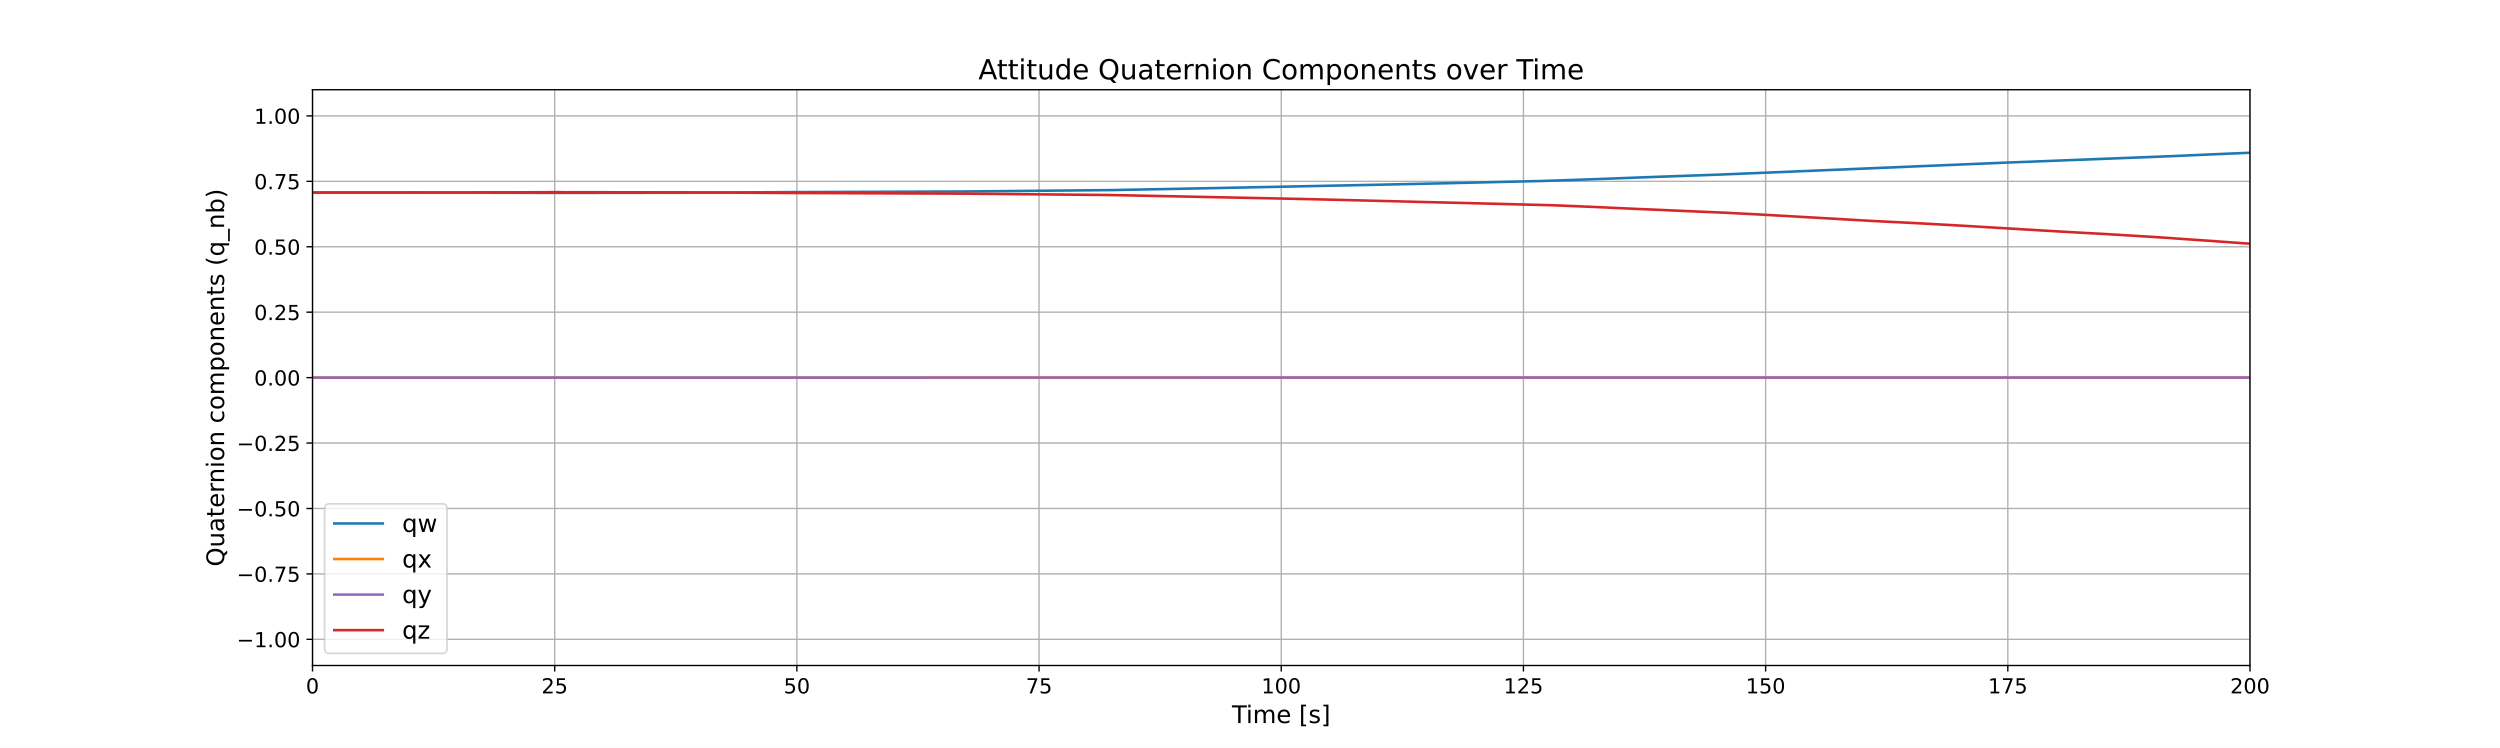
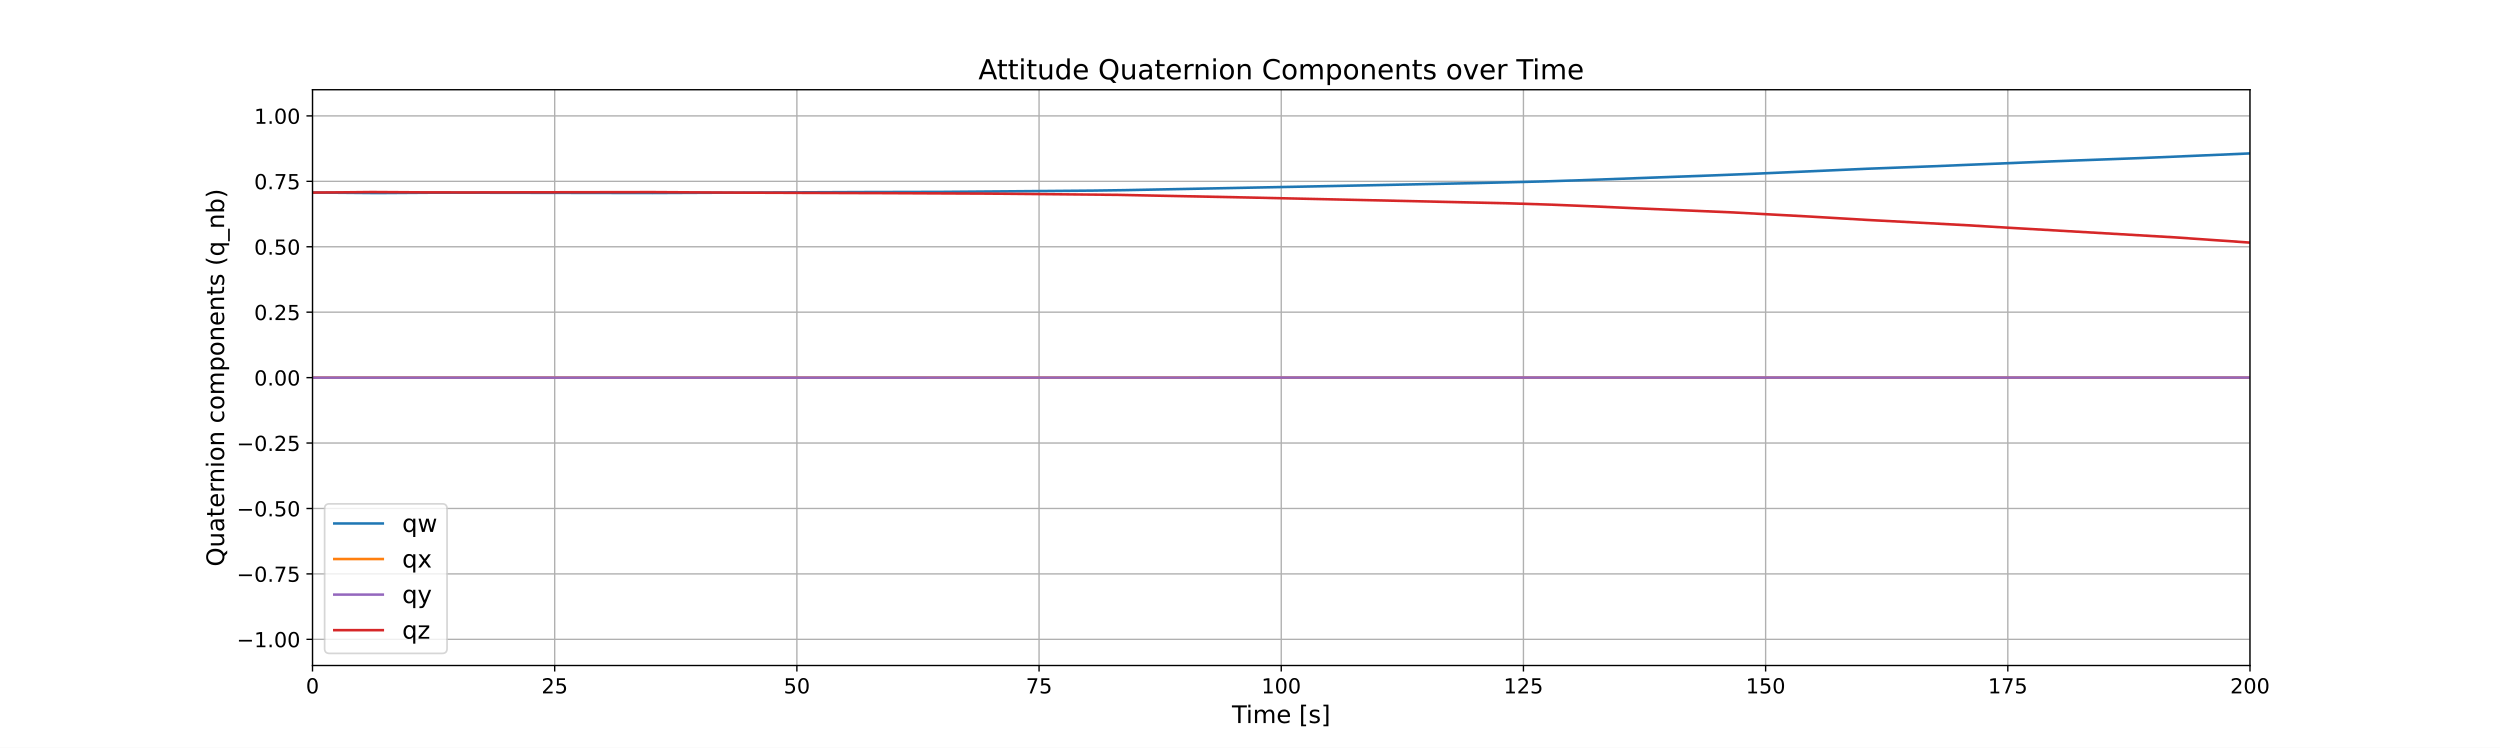
<svg xmlns="http://www.w3.org/2000/svg" xmlns:xlink="http://www.w3.org/1999/xlink" width="1444.32pt" height="432pt" viewBox="0 0 1444.32 432" version="1.1">
  <defs>
    <style type="text/css">*{stroke-linejoin: round; stroke-linecap: butt}</style>
  </defs>
  <g id="figure_1">
    <g id="patch_1">
      <path d="M 0 432  L 1444.32 432  L 1444.32 0  L 0 0  z " style="fill: #ffffff" />
    </g>
    <g id="axes_1">
      <g id="patch_2">
        <path d="M 180.54 384.48  L 1299.888 384.48  L 1299.888 51.84  L 180.54 51.84  z " style="fill: #ffffff" />
      </g>
      <g id="matplotlib.axis_1">
        <g id="xtick_1">
          <g id="line2d_1">
-             <path d="M 180.54 384.48  L 180.54 51.84  " clip-path="url(#p8d2bcff429)" style="fill: none; stroke: #b0b0b0; stroke-width: 0.8; stroke-linecap: square" />
+             <path d="M 180.54 384.48  L 180.54 51.84  " clip-path="url(#pfda2617de2)" style="fill: none; stroke: #b0b0b0; stroke-width: 0.8; stroke-linecap: square" />
          </g>
          <g id="line2d_2">
            <defs>
-               <path id="m8b7d35796a" d="M 0 0  L 0 3.5  " style="stroke: #000000; stroke-width: 0.8" />
-             </defs>
-             <g>
-               <use xlink:href="#m8b7d35796a" x="180.54" y="384.48" style="stroke: #000000; stroke-width: 0.8" />
+               <path id="m5ec6e0a4da" d="M 0 0  L 0 3.5  " style="stroke: #000000; stroke-width: 0.8" />
+             </defs>
+             <g>
+               <use xlink:href="#m5ec6e0a4da" x="180.54" y="384.48" style="stroke: #000000; stroke-width: 0.8" />
            </g>
          </g>
          <g id="text_1">
            <g transform="translate(176.7225 400.5981) scale(0.12 -0.12)">
              <defs>
                <path id="DejaVuSans-30" d="M 2034 4250  Q 1547 4250 1301 3770  Q 1056 3291 1056 2328  Q 1056 1369 1301 889  Q 1547 409 2034 409  Q 2525 409 2770 889  Q 3016 1369 3016 2328  Q 3016 3291 2770 3770  Q 2525 4250 2034 4250  z M 2034 4750  Q 2819 4750 3233 4129  Q 3647 3509 3647 2328  Q 3647 1150 3233 529  Q 2819 -91 2034 -91  Q 1250 -91 836 529  Q 422 1150 422 2328  Q 422 3509 836 4129  Q 1250 4750 2034 4750  z " transform="scale(0.015625)" />
              </defs>
              <use xlink:href="#DejaVuSans-30" />
            </g>
          </g>
        </g>
        <g id="xtick_2">
          <g id="line2d_3">
-             <path d="M 320.459 384.48  L 320.459 51.84  " clip-path="url(#p8d2bcff429)" style="fill: none; stroke: #b0b0b0; stroke-width: 0.8; stroke-linecap: square" />
+             <path d="M 320.459 384.48  L 320.459 51.84  " clip-path="url(#pfda2617de2)" style="fill: none; stroke: #b0b0b0; stroke-width: 0.8; stroke-linecap: square" />
          </g>
          <g id="line2d_4">
            <g>
-               <use xlink:href="#m8b7d35796a" x="320.459" y="384.48" style="stroke: #000000; stroke-width: 0.8" />
+               <use xlink:href="#m5ec6e0a4da" x="320.459" y="384.48" style="stroke: #000000; stroke-width: 0.8" />
            </g>
          </g>
          <g id="text_2">
            <g transform="translate(312.8235 400.5981) scale(0.12 -0.12)">
              <defs>
                <path id="DejaVuSans-32" d="M 1228 531  L 3431 531  L 3431 0  L 469 0  L 469 531  Q 828 903 1448 1529  Q 2069 2156 2228 2338  Q 2531 2678 2651 2914  Q 2772 3150 2772 3378  Q 2772 3750 2511 3984  Q 2250 4219 1831 4219  Q 1534 4219 1204 4116  Q 875 4013 500 3803  L 500 4441  Q 881 4594 1212 4672  Q 1544 4750 1819 4750  Q 2544 4750 2975 4387  Q 3406 4025 3406 3419  Q 3406 3131 3298 2873  Q 3191 2616 2906 2266  Q 2828 2175 2409 1742  Q 1991 1309 1228 531  z " transform="scale(0.015625)" />
                <path id="DejaVuSans-35" d="M 691 4666  L 3169 4666  L 3169 4134  L 1269 4134  L 1269 2991  Q 1406 3038 1543 3061  Q 1681 3084 1819 3084  Q 2600 3084 3056 2656  Q 3513 2228 3513 1497  Q 3513 744 3044 326  Q 2575 -91 1722 -91  Q 1428 -91 1123 -41  Q 819 9 494 109  L 494 744  Q 775 591 1075 516  Q 1375 441 1709 441  Q 2250 441 2565 725  Q 2881 1009 2881 1497  Q 2881 1984 2565 2268  Q 2250 2553 1709 2553  Q 1456 2553 1204 2497  Q 953 2441 691 2322  L 691 4666  z " transform="scale(0.015625)" />
              </defs>
              <use xlink:href="#DejaVuSans-32" />
              <use xlink:href="#DejaVuSans-35" transform="translate(63.62305 0)" />
            </g>
          </g>
        </g>
        <g id="xtick_3">
          <g id="line2d_5">
-             <path d="M 460.377 384.48  L 460.377 51.84  " clip-path="url(#p8d2bcff429)" style="fill: none; stroke: #b0b0b0; stroke-width: 0.8; stroke-linecap: square" />
+             <path d="M 460.377 384.48  L 460.377 51.84  " clip-path="url(#pfda2617de2)" style="fill: none; stroke: #b0b0b0; stroke-width: 0.8; stroke-linecap: square" />
          </g>
          <g id="line2d_6">
            <g>
-               <use xlink:href="#m8b7d35796a" x="460.377" y="384.48" style="stroke: #000000; stroke-width: 0.8" />
+               <use xlink:href="#m5ec6e0a4da" x="460.377" y="384.48" style="stroke: #000000; stroke-width: 0.8" />
            </g>
          </g>
          <g id="text_3">
            <g transform="translate(452.742 400.5981) scale(0.12 -0.12)">
              <use xlink:href="#DejaVuSans-35" />
              <use xlink:href="#DejaVuSans-30" transform="translate(63.62305 0)" />
            </g>
          </g>
        </g>
        <g id="xtick_4">
          <g id="line2d_7">
-             <path d="M 600.295 384.48  L 600.295 51.84  " clip-path="url(#p8d2bcff429)" style="fill: none; stroke: #b0b0b0; stroke-width: 0.8; stroke-linecap: square" />
+             <path d="M 600.295 384.48  L 600.295 51.84  " clip-path="url(#pfda2617de2)" style="fill: none; stroke: #b0b0b0; stroke-width: 0.8; stroke-linecap: square" />
          </g>
          <g id="line2d_8">
            <g>
-               <use xlink:href="#m8b7d35796a" x="600.295" y="384.48" style="stroke: #000000; stroke-width: 0.8" />
+               <use xlink:href="#m5ec6e0a4da" x="600.295" y="384.48" style="stroke: #000000; stroke-width: 0.8" />
            </g>
          </g>
          <g id="text_4">
            <g transform="translate(592.6605 400.5981) scale(0.12 -0.12)">
              <defs>
                <path id="DejaVuSans-37" d="M 525 4666  L 3525 4666  L 3525 4397  L 1831 0  L 1172 0  L 2766 4134  L 525 4134  L 525 4666  z " transform="scale(0.015625)" />
              </defs>
              <use xlink:href="#DejaVuSans-37" />
              <use xlink:href="#DejaVuSans-35" transform="translate(63.62305 0)" />
            </g>
          </g>
        </g>
        <g id="xtick_5">
          <g id="line2d_9">
-             <path d="M 740.214 384.48  L 740.214 51.84  " clip-path="url(#p8d2bcff429)" style="fill: none; stroke: #b0b0b0; stroke-width: 0.8; stroke-linecap: square" />
+             <path d="M 740.214 384.48  L 740.214 51.84  " clip-path="url(#pfda2617de2)" style="fill: none; stroke: #b0b0b0; stroke-width: 0.8; stroke-linecap: square" />
          </g>
          <g id="line2d_10">
            <g>
-               <use xlink:href="#m8b7d35796a" x="740.214" y="384.48" style="stroke: #000000; stroke-width: 0.8" />
+               <use xlink:href="#m5ec6e0a4da" x="740.214" y="384.48" style="stroke: #000000; stroke-width: 0.8" />
            </g>
          </g>
          <g id="text_5">
            <g transform="translate(728.7615 400.5981) scale(0.12 -0.12)">
              <defs>
                <path id="DejaVuSans-31" d="M 794 531  L 1825 531  L 1825 4091  L 703 3866  L 703 4441  L 1819 4666  L 2450 4666  L 2450 531  L 3481 531  L 3481 0  L 794 0  L 794 531  z " transform="scale(0.015625)" />
              </defs>
              <use xlink:href="#DejaVuSans-31" />
              <use xlink:href="#DejaVuSans-30" transform="translate(63.62305 0)" />
              <use xlink:href="#DejaVuSans-30" transform="translate(127.2461 0)" />
            </g>
          </g>
        </g>
        <g id="xtick_6">
          <g id="line2d_11">
-             <path d="M 880.133 384.48  L 880.133 51.84  " clip-path="url(#p8d2bcff429)" style="fill: none; stroke: #b0b0b0; stroke-width: 0.8; stroke-linecap: square" />
+             <path d="M 880.133 384.48  L 880.133 51.84  " clip-path="url(#pfda2617de2)" style="fill: none; stroke: #b0b0b0; stroke-width: 0.8; stroke-linecap: square" />
          </g>
          <g id="line2d_12">
            <g>
-               <use xlink:href="#m8b7d35796a" x="880.133" y="384.48" style="stroke: #000000; stroke-width: 0.8" />
+               <use xlink:href="#m5ec6e0a4da" x="880.133" y="384.48" style="stroke: #000000; stroke-width: 0.8" />
            </g>
          </g>
          <g id="text_6">
            <g transform="translate(868.68 400.5981) scale(0.12 -0.12)">
              <use xlink:href="#DejaVuSans-31" />
              <use xlink:href="#DejaVuSans-32" transform="translate(63.62305 0)" />
              <use xlink:href="#DejaVuSans-35" transform="translate(127.2461 0)" />
            </g>
          </g>
        </g>
        <g id="xtick_7">
          <g id="line2d_13">
-             <path d="M 1020.051 384.48  L 1020.051 51.84  " clip-path="url(#p8d2bcff429)" style="fill: none; stroke: #b0b0b0; stroke-width: 0.8; stroke-linecap: square" />
+             <path d="M 1020.051 384.48  L 1020.051 51.84  " clip-path="url(#pfda2617de2)" style="fill: none; stroke: #b0b0b0; stroke-width: 0.8; stroke-linecap: square" />
          </g>
          <g id="line2d_14">
            <g>
-               <use xlink:href="#m8b7d35796a" x="1020.051" y="384.48" style="stroke: #000000; stroke-width: 0.8" />
+               <use xlink:href="#m5ec6e0a4da" x="1020.051" y="384.48" style="stroke: #000000; stroke-width: 0.8" />
            </g>
          </g>
          <g id="text_7">
            <g transform="translate(1008.598 400.5981) scale(0.12 -0.12)">
              <use xlink:href="#DejaVuSans-31" />
              <use xlink:href="#DejaVuSans-35" transform="translate(63.62305 0)" />
              <use xlink:href="#DejaVuSans-30" transform="translate(127.2461 0)" />
            </g>
          </g>
        </g>
        <g id="xtick_8">
          <g id="line2d_15">
-             <path d="M 1159.969 384.48  L 1159.969 51.84  " clip-path="url(#p8d2bcff429)" style="fill: none; stroke: #b0b0b0; stroke-width: 0.8; stroke-linecap: square" />
+             <path d="M 1159.969 384.48  L 1159.969 51.84  " clip-path="url(#pfda2617de2)" style="fill: none; stroke: #b0b0b0; stroke-width: 0.8; stroke-linecap: square" />
          </g>
          <g id="line2d_16">
            <g>
-               <use xlink:href="#m8b7d35796a" x="1159.969" y="384.48" style="stroke: #000000; stroke-width: 0.8" />
+               <use xlink:href="#m5ec6e0a4da" x="1159.969" y="384.48" style="stroke: #000000; stroke-width: 0.8" />
            </g>
          </g>
          <g id="text_8">
            <g transform="translate(1148.517 400.5981) scale(0.12 -0.12)">
              <use xlink:href="#DejaVuSans-31" />
              <use xlink:href="#DejaVuSans-37" transform="translate(63.62305 0)" />
              <use xlink:href="#DejaVuSans-35" transform="translate(127.2461 0)" />
            </g>
          </g>
        </g>
        <g id="xtick_9">
          <g id="line2d_17">
-             <path d="M 1299.888 384.48  L 1299.888 51.84  " clip-path="url(#p8d2bcff429)" style="fill: none; stroke: #b0b0b0; stroke-width: 0.8; stroke-linecap: square" />
+             <path d="M 1299.888 384.48  L 1299.888 51.84  " clip-path="url(#pfda2617de2)" style="fill: none; stroke: #b0b0b0; stroke-width: 0.8; stroke-linecap: square" />
          </g>
          <g id="line2d_18">
            <g>
-               <use xlink:href="#m8b7d35796a" x="1299.888" y="384.48" style="stroke: #000000; stroke-width: 0.8" />
+               <use xlink:href="#m5ec6e0a4da" x="1299.888" y="384.48" style="stroke: #000000; stroke-width: 0.8" />
            </g>
          </g>
          <g id="text_9">
            <g transform="translate(1288.436 400.5981) scale(0.12 -0.12)">
              <use xlink:href="#DejaVuSans-32" />
              <use xlink:href="#DejaVuSans-30" transform="translate(63.62305 0)" />
              <use xlink:href="#DejaVuSans-30" transform="translate(127.2461 0)" />
            </g>
          </g>
        </g>
        <g id="text_10">
          <g transform="translate(711.7535 417.7316) scale(0.14 -0.14)">
            <defs>
              <path id="DejaVuSans-54" d="M -19 4666  L 3928 4666  L 3928 4134  L 2272 4134  L 2272 0  L 1638 0  L 1638 4134  L -19 4134  L -19 4666  z " transform="scale(0.015625)" />
              <path id="DejaVuSans-69" d="M 603 3500  L 1178 3500  L 1178 0  L 603 0  L 603 3500  z M 603 4863  L 1178 4863  L 1178 4134  L 603 4134  L 603 4863  z " transform="scale(0.015625)" />
              <path id="DejaVuSans-6d" d="M 3328 2828  Q 3544 3216 3844 3400  Q 4144 3584 4550 3584  Q 5097 3584 5394 3201  Q 5691 2819 5691 2113  L 5691 0  L 5113 0  L 5113 2094  Q 5113 2597 4934 2840  Q 4756 3084 4391 3084  Q 3944 3084 3684 2787  Q 3425 2491 3425 1978  L 3425 0  L 2847 0  L 2847 2094  Q 2847 2600 2669 2842  Q 2491 3084 2119 3084  Q 1678 3084 1418 2786  Q 1159 2488 1159 1978  L 1159 0  L 581 0  L 581 3500  L 1159 3500  L 1159 2956  Q 1356 3278 1631 3431  Q 1906 3584 2284 3584  Q 2666 3584 2933 3390  Q 3200 3197 3328 2828  z " transform="scale(0.015625)" />
              <path id="DejaVuSans-65" d="M 3597 1894  L 3597 1613  L 953 1613  Q 991 1019 1311 708  Q 1631 397 2203 397  Q 2534 397 2845 478  Q 3156 559 3463 722  L 3463 178  Q 3153 47 2828 -22  Q 2503 -91 2169 -91  Q 1331 -91 842 396  Q 353 884 353 1716  Q 353 2575 817 3079  Q 1281 3584 2069 3584  Q 2775 3584 3186 3129  Q 3597 2675 3597 1894  z M 3022 2063  Q 3016 2534 2758 2815  Q 2500 3097 2075 3097  Q 1594 3097 1305 2825  Q 1016 2553 972 2059  L 3022 2063  z " transform="scale(0.015625)" />
              <path id="DejaVuSans-20" transform="scale(0.015625)" />
              <path id="DejaVuSans-5b" d="M 550 4863  L 1875 4863  L 1875 4416  L 1125 4416  L 1125 -397  L 1875 -397  L 1875 -844  L 550 -844  L 550 4863  z " transform="scale(0.015625)" />
              <path id="DejaVuSans-73" d="M 2834 3397  L 2834 2853  Q 2591 2978 2328 3040  Q 2066 3103 1784 3103  Q 1356 3103 1142 2972  Q 928 2841 928 2578  Q 928 2378 1081 2264  Q 1234 2150 1697 2047  L 1894 2003  Q 2506 1872 2764 1633  Q 3022 1394 3022 966  Q 3022 478 2636 193  Q 2250 -91 1575 -91  Q 1294 -91 989 -36  Q 684 19 347 128  L 347 722  Q 666 556 975 473  Q 1284 391 1588 391  Q 1994 391 2212 530  Q 2431 669 2431 922  Q 2431 1156 2273 1281  Q 2116 1406 1581 1522  L 1381 1569  Q 847 1681 609 1914  Q 372 2147 372 2553  Q 372 3047 722 3315  Q 1072 3584 1716 3584  Q 2034 3584 2315 3537  Q 2597 3491 2834 3397  z " transform="scale(0.015625)" />
              <path id="DejaVuSans-5d" d="M 1947 4863  L 1947 -844  L 622 -844  L 622 -397  L 1369 -397  L 1369 4416  L 622 4416  L 622 4863  L 1947 4863  z " transform="scale(0.015625)" />
            </defs>
            <use xlink:href="#DejaVuSans-54" />
            <use xlink:href="#DejaVuSans-69" transform="translate(57.95898 0)" />
            <use xlink:href="#DejaVuSans-6d" transform="translate(85.74219 0)" />
            <use xlink:href="#DejaVuSans-65" transform="translate(183.1543 0)" />
            <use xlink:href="#DejaVuSans-20" transform="translate(244.6777 0)" />
            <use xlink:href="#DejaVuSans-5b" transform="translate(276.4648 0)" />
            <use xlink:href="#DejaVuSans-73" transform="translate(315.4785 0)" />
            <use xlink:href="#DejaVuSans-5d" transform="translate(367.5781 0)" />
          </g>
        </g>
      </g>
      <g id="matplotlib.axis_2">
        <g id="ytick_1">
          <g id="line2d_19">
-             <path d="M 180.54 369.36  L 1299.888 369.36  " clip-path="url(#p8d2bcff429)" style="fill: none; stroke: #b0b0b0; stroke-width: 0.8; stroke-linecap: square" />
+             <path d="M 180.54 369.36  L 1299.888 369.36  " clip-path="url(#pfda2617de2)" style="fill: none; stroke: #b0b0b0; stroke-width: 0.8; stroke-linecap: square" />
          </g>
          <g id="line2d_20">
            <defs>
-               <path id="m368fe3724f" d="M 0 0  L -3.5 0  " style="stroke: #000000; stroke-width: 0.8" />
-             </defs>
-             <g>
-               <use xlink:href="#m368fe3724f" x="180.54" y="369.36" style="stroke: #000000; stroke-width: 0.8" />
+               <path id="m505cd86a10" d="M 0 0  L -3.5 0  " style="stroke: #000000; stroke-width: 0.8" />
+             </defs>
+             <g>
+               <use xlink:href="#m505cd86a10" x="180.54" y="369.36" style="stroke: #000000; stroke-width: 0.8" />
            </g>
          </g>
          <g id="text_11">
            <g transform="translate(136.7656 373.9191) scale(0.12 -0.12)">
              <defs>
                <path id="DejaVuSans-2212" d="M 678 2272  L 4684 2272  L 4684 1741  L 678 1741  L 678 2272  z " transform="scale(0.015625)" />
                <path id="DejaVuSans-2e" d="M 684 794  L 1344 794  L 1344 0  L 684 0  L 684 794  z " transform="scale(0.015625)" />
              </defs>
              <use xlink:href="#DejaVuSans-2212" />
              <use xlink:href="#DejaVuSans-31" transform="translate(83.78906 0)" />
              <use xlink:href="#DejaVuSans-2e" transform="translate(147.4121 0)" />
              <use xlink:href="#DejaVuSans-30" transform="translate(179.1992 0)" />
              <use xlink:href="#DejaVuSans-30" transform="translate(242.8223 0)" />
            </g>
          </g>
        </g>
        <g id="ytick_2">
          <g id="line2d_21">
-             <path d="M 180.54 331.56  L 1299.888 331.56  " clip-path="url(#p8d2bcff429)" style="fill: none; stroke: #b0b0b0; stroke-width: 0.8; stroke-linecap: square" />
+             <path d="M 180.54 331.56  L 1299.888 331.56  " clip-path="url(#pfda2617de2)" style="fill: none; stroke: #b0b0b0; stroke-width: 0.8; stroke-linecap: square" />
          </g>
          <g id="line2d_22">
            <g>
-               <use xlink:href="#m368fe3724f" x="180.54" y="331.56" style="stroke: #000000; stroke-width: 0.8" />
+               <use xlink:href="#m505cd86a10" x="180.54" y="331.56" style="stroke: #000000; stroke-width: 0.8" />
            </g>
          </g>
          <g id="text_12">
            <g transform="translate(136.7656 336.1191) scale(0.12 -0.12)">
              <use xlink:href="#DejaVuSans-2212" />
              <use xlink:href="#DejaVuSans-30" transform="translate(83.78906 0)" />
              <use xlink:href="#DejaVuSans-2e" transform="translate(147.4121 0)" />
              <use xlink:href="#DejaVuSans-37" transform="translate(179.1992 0)" />
              <use xlink:href="#DejaVuSans-35" transform="translate(242.8223 0)" />
            </g>
          </g>
        </g>
        <g id="ytick_3">
          <g id="line2d_23">
-             <path d="M 180.54 293.76  L 1299.888 293.76  " clip-path="url(#p8d2bcff429)" style="fill: none; stroke: #b0b0b0; stroke-width: 0.8; stroke-linecap: square" />
+             <path d="M 180.54 293.76  L 1299.888 293.76  " clip-path="url(#pfda2617de2)" style="fill: none; stroke: #b0b0b0; stroke-width: 0.8; stroke-linecap: square" />
          </g>
          <g id="line2d_24">
            <g>
-               <use xlink:href="#m368fe3724f" x="180.54" y="293.76" style="stroke: #000000; stroke-width: 0.8" />
+               <use xlink:href="#m505cd86a10" x="180.54" y="293.76" style="stroke: #000000; stroke-width: 0.8" />
            </g>
          </g>
          <g id="text_13">
            <g transform="translate(136.7656 298.3191) scale(0.12 -0.12)">
              <use xlink:href="#DejaVuSans-2212" />
              <use xlink:href="#DejaVuSans-30" transform="translate(83.78906 0)" />
              <use xlink:href="#DejaVuSans-2e" transform="translate(147.4121 0)" />
              <use xlink:href="#DejaVuSans-35" transform="translate(179.1992 0)" />
              <use xlink:href="#DejaVuSans-30" transform="translate(242.8223 0)" />
            </g>
          </g>
        </g>
        <g id="ytick_4">
          <g id="line2d_25">
-             <path d="M 180.54 255.96  L 1299.888 255.96  " clip-path="url(#p8d2bcff429)" style="fill: none; stroke: #b0b0b0; stroke-width: 0.8; stroke-linecap: square" />
+             <path d="M 180.54 255.96  L 1299.888 255.96  " clip-path="url(#pfda2617de2)" style="fill: none; stroke: #b0b0b0; stroke-width: 0.8; stroke-linecap: square" />
          </g>
          <g id="line2d_26">
            <g>
-               <use xlink:href="#m368fe3724f" x="180.54" y="255.96" style="stroke: #000000; stroke-width: 0.8" />
+               <use xlink:href="#m505cd86a10" x="180.54" y="255.96" style="stroke: #000000; stroke-width: 0.8" />
            </g>
          </g>
          <g id="text_14">
            <g transform="translate(136.7656 260.5191) scale(0.12 -0.12)">
              <use xlink:href="#DejaVuSans-2212" />
              <use xlink:href="#DejaVuSans-30" transform="translate(83.78906 0)" />
              <use xlink:href="#DejaVuSans-2e" transform="translate(147.4121 0)" />
              <use xlink:href="#DejaVuSans-32" transform="translate(179.1992 0)" />
              <use xlink:href="#DejaVuSans-35" transform="translate(242.8223 0)" />
            </g>
          </g>
        </g>
        <g id="ytick_5">
          <g id="line2d_27">
-             <path d="M 180.54 218.16  L 1299.888 218.16  " clip-path="url(#p8d2bcff429)" style="fill: none; stroke: #b0b0b0; stroke-width: 0.8; stroke-linecap: square" />
+             <path d="M 180.54 218.16  L 1299.888 218.16  " clip-path="url(#pfda2617de2)" style="fill: none; stroke: #b0b0b0; stroke-width: 0.8; stroke-linecap: square" />
          </g>
          <g id="line2d_28">
            <g>
-               <use xlink:href="#m368fe3724f" x="180.54" y="218.16" style="stroke: #000000; stroke-width: 0.8" />
+               <use xlink:href="#m505cd86a10" x="180.54" y="218.16" style="stroke: #000000; stroke-width: 0.8" />
            </g>
          </g>
          <g id="text_15">
            <g transform="translate(146.8212 222.7191) scale(0.12 -0.12)">
              <use xlink:href="#DejaVuSans-30" />
              <use xlink:href="#DejaVuSans-2e" transform="translate(63.62305 0)" />
              <use xlink:href="#DejaVuSans-30" transform="translate(95.41016 0)" />
              <use xlink:href="#DejaVuSans-30" transform="translate(159.0332 0)" />
            </g>
          </g>
        </g>
        <g id="ytick_6">
          <g id="line2d_29">
-             <path d="M 180.54 180.36  L 1299.888 180.36  " clip-path="url(#p8d2bcff429)" style="fill: none; stroke: #b0b0b0; stroke-width: 0.8; stroke-linecap: square" />
+             <path d="M 180.54 180.36  L 1299.888 180.36  " clip-path="url(#pfda2617de2)" style="fill: none; stroke: #b0b0b0; stroke-width: 0.8; stroke-linecap: square" />
          </g>
          <g id="line2d_30">
            <g>
-               <use xlink:href="#m368fe3724f" x="180.54" y="180.36" style="stroke: #000000; stroke-width: 0.8" />
+               <use xlink:href="#m505cd86a10" x="180.54" y="180.36" style="stroke: #000000; stroke-width: 0.8" />
            </g>
          </g>
          <g id="text_16">
            <g transform="translate(146.8212 184.9191) scale(0.12 -0.12)">
              <use xlink:href="#DejaVuSans-30" />
              <use xlink:href="#DejaVuSans-2e" transform="translate(63.62305 0)" />
              <use xlink:href="#DejaVuSans-32" transform="translate(95.41016 0)" />
              <use xlink:href="#DejaVuSans-35" transform="translate(159.0332 0)" />
            </g>
          </g>
        </g>
        <g id="ytick_7">
          <g id="line2d_31">
-             <path d="M 180.54 142.56  L 1299.888 142.56  " clip-path="url(#p8d2bcff429)" style="fill: none; stroke: #b0b0b0; stroke-width: 0.8; stroke-linecap: square" />
+             <path d="M 180.54 142.56  L 1299.888 142.56  " clip-path="url(#pfda2617de2)" style="fill: none; stroke: #b0b0b0; stroke-width: 0.8; stroke-linecap: square" />
          </g>
          <g id="line2d_32">
            <g>
-               <use xlink:href="#m368fe3724f" x="180.54" y="142.56" style="stroke: #000000; stroke-width: 0.8" />
+               <use xlink:href="#m505cd86a10" x="180.54" y="142.56" style="stroke: #000000; stroke-width: 0.8" />
            </g>
          </g>
          <g id="text_17">
            <g transform="translate(146.8212 147.1191) scale(0.12 -0.12)">
              <use xlink:href="#DejaVuSans-30" />
              <use xlink:href="#DejaVuSans-2e" transform="translate(63.62305 0)" />
              <use xlink:href="#DejaVuSans-35" transform="translate(95.41016 0)" />
              <use xlink:href="#DejaVuSans-30" transform="translate(159.0332 0)" />
            </g>
          </g>
        </g>
        <g id="ytick_8">
          <g id="line2d_33">
-             <path d="M 180.54 104.76  L 1299.888 104.76  " clip-path="url(#p8d2bcff429)" style="fill: none; stroke: #b0b0b0; stroke-width: 0.8; stroke-linecap: square" />
+             <path d="M 180.54 104.76  L 1299.888 104.76  " clip-path="url(#pfda2617de2)" style="fill: none; stroke: #b0b0b0; stroke-width: 0.8; stroke-linecap: square" />
          </g>
          <g id="line2d_34">
            <g>
-               <use xlink:href="#m368fe3724f" x="180.54" y="104.76" style="stroke: #000000; stroke-width: 0.8" />
+               <use xlink:href="#m505cd86a10" x="180.54" y="104.76" style="stroke: #000000; stroke-width: 0.8" />
            </g>
          </g>
          <g id="text_18">
            <g transform="translate(146.8212 109.3191) scale(0.12 -0.12)">
              <use xlink:href="#DejaVuSans-30" />
              <use xlink:href="#DejaVuSans-2e" transform="translate(63.62305 0)" />
              <use xlink:href="#DejaVuSans-37" transform="translate(95.41016 0)" />
              <use xlink:href="#DejaVuSans-35" transform="translate(159.0332 0)" />
            </g>
          </g>
        </g>
        <g id="ytick_9">
          <g id="line2d_35">
-             <path d="M 180.54 66.96  L 1299.888 66.96  " clip-path="url(#p8d2bcff429)" style="fill: none; stroke: #b0b0b0; stroke-width: 0.8; stroke-linecap: square" />
+             <path d="M 180.54 66.96  L 1299.888 66.96  " clip-path="url(#pfda2617de2)" style="fill: none; stroke: #b0b0b0; stroke-width: 0.8; stroke-linecap: square" />
          </g>
          <g id="line2d_36">
            <g>
-               <use xlink:href="#m368fe3724f" x="180.54" y="66.96" style="stroke: #000000; stroke-width: 0.8" />
+               <use xlink:href="#m505cd86a10" x="180.54" y="66.96" style="stroke: #000000; stroke-width: 0.8" />
            </g>
          </g>
          <g id="text_19">
            <g transform="translate(146.8212 71.51906) scale(0.12 -0.12)">
              <use xlink:href="#DejaVuSans-31" />
              <use xlink:href="#DejaVuSans-2e" transform="translate(63.62305 0)" />
              <use xlink:href="#DejaVuSans-30" transform="translate(95.41016 0)" />
              <use xlink:href="#DejaVuSans-30" transform="translate(159.0332 0)" />
            </g>
          </g>
        </g>
        <g id="text_20">
          <g transform="translate(129.4647 327.2867) rotate(-90) scale(0.14 -0.14)">
            <defs>
              <path id="DejaVuSans-51" d="M 2522 4238  Q 1834 4238 1429 3725  Q 1025 3213 1025 2328  Q 1025 1447 1429 934  Q 1834 422 2522 422  Q 3209 422 3611 934  Q 4013 1447 4013 2328  Q 4013 3213 3611 3725  Q 3209 4238 2522 4238  z M 3406 84  L 4238 -825  L 3475 -825  L 2784 -78  Q 2681 -84 2626 -87  Q 2572 -91 2522 -91  Q 1538 -91 948 567  Q 359 1225 359 2328  Q 359 3434 948 4092  Q 1538 4750 2522 4750  Q 3503 4750 4090 4092  Q 4678 3434 4678 2328  Q 4678 1516 4351 937  Q 4025 359 3406 84  z " transform="scale(0.015625)" />
              <path id="DejaVuSans-75" d="M 544 1381  L 544 3500  L 1119 3500  L 1119 1403  Q 1119 906 1312 657  Q 1506 409 1894 409  Q 2359 409 2629 706  Q 2900 1003 2900 1516  L 2900 3500  L 3475 3500  L 3475 0  L 2900 0  L 2900 538  Q 2691 219 2414 64  Q 2138 -91 1772 -91  Q 1169 -91 856 284  Q 544 659 544 1381  z M 1991 3584  L 1991 3584  z " transform="scale(0.015625)" />
              <path id="DejaVuSans-61" d="M 2194 1759  Q 1497 1759 1228 1600  Q 959 1441 959 1056  Q 959 750 1161 570  Q 1363 391 1709 391  Q 2188 391 2477 730  Q 2766 1069 2766 1631  L 2766 1759  L 2194 1759  z M 3341 1997  L 3341 0  L 2766 0  L 2766 531  Q 2569 213 2275 61  Q 1981 -91 1556 -91  Q 1019 -91 701 211  Q 384 513 384 1019  Q 384 1609 779 1909  Q 1175 2209 1959 2209  L 2766 2209  L 2766 2266  Q 2766 2663 2505 2880  Q 2244 3097 1772 3097  Q 1472 3097 1187 3025  Q 903 2953 641 2809  L 641 3341  Q 956 3463 1253 3523  Q 1550 3584 1831 3584  Q 2591 3584 2966 3190  Q 3341 2797 3341 1997  z " transform="scale(0.015625)" />
              <path id="DejaVuSans-74" d="M 1172 4494  L 1172 3500  L 2356 3500  L 2356 3053  L 1172 3053  L 1172 1153  Q 1172 725 1289 603  Q 1406 481 1766 481  L 2356 481  L 2356 0  L 1766 0  Q 1100 0 847 248  Q 594 497 594 1153  L 594 3053  L 172 3053  L 172 3500  L 594 3500  L 594 4494  L 1172 4494  z " transform="scale(0.015625)" />
              <path id="DejaVuSans-72" d="M 2631 2963  Q 2534 3019 2420 3045  Q 2306 3072 2169 3072  Q 1681 3072 1420 2755  Q 1159 2438 1159 1844  L 1159 0  L 581 0  L 581 3500  L 1159 3500  L 1159 2956  Q 1341 3275 1631 3429  Q 1922 3584 2338 3584  Q 2397 3584 2469 3576  Q 2541 3569 2628 3553  L 2631 2963  z " transform="scale(0.015625)" />
              <path id="DejaVuSans-6e" d="M 3513 2113  L 3513 0  L 2938 0  L 2938 2094  Q 2938 2591 2744 2837  Q 2550 3084 2163 3084  Q 1697 3084 1428 2787  Q 1159 2491 1159 1978  L 1159 0  L 581 0  L 581 3500  L 1159 3500  L 1159 2956  Q 1366 3272 1645 3428  Q 1925 3584 2291 3584  Q 2894 3584 3203 3211  Q 3513 2838 3513 2113  z " transform="scale(0.015625)" />
              <path id="DejaVuSans-6f" d="M 1959 3097  Q 1497 3097 1228 2736  Q 959 2375 959 1747  Q 959 1119 1226 758  Q 1494 397 1959 397  Q 2419 397 2687 759  Q 2956 1122 2956 1747  Q 2956 2369 2687 2733  Q 2419 3097 1959 3097  z M 1959 3584  Q 2709 3584 3137 3096  Q 3566 2609 3566 1747  Q 3566 888 3137 398  Q 2709 -91 1959 -91  Q 1206 -91 779 398  Q 353 888 353 1747  Q 353 2609 779 3096  Q 1206 3584 1959 3584  z " transform="scale(0.015625)" />
              <path id="DejaVuSans-63" d="M 3122 3366  L 3122 2828  Q 2878 2963 2633 3030  Q 2388 3097 2138 3097  Q 1578 3097 1268 2742  Q 959 2388 959 1747  Q 959 1106 1268 751  Q 1578 397 2138 397  Q 2388 397 2633 464  Q 2878 531 3122 666  L 3122 134  Q 2881 22 2623 -34  Q 2366 -91 2075 -91  Q 1284 -91 818 406  Q 353 903 353 1747  Q 353 2603 823 3093  Q 1294 3584 2113 3584  Q 2378 3584 2631 3529  Q 2884 3475 3122 3366  z " transform="scale(0.015625)" />
              <path id="DejaVuSans-70" d="M 1159 525  L 1159 -1331  L 581 -1331  L 581 3500  L 1159 3500  L 1159 2969  Q 1341 3281 1617 3432  Q 1894 3584 2278 3584  Q 2916 3584 3314 3078  Q 3713 2572 3713 1747  Q 3713 922 3314 415  Q 2916 -91 2278 -91  Q 1894 -91 1617 61  Q 1341 213 1159 525  z M 3116 1747  Q 3116 2381 2855 2742  Q 2594 3103 2138 3103  Q 1681 3103 1420 2742  Q 1159 2381 1159 1747  Q 1159 1113 1420 752  Q 1681 391 2138 391  Q 2594 391 2855 752  Q 3116 1113 3116 1747  z " transform="scale(0.015625)" />
              <path id="DejaVuSans-28" d="M 1984 4856  Q 1566 4138 1362 3434  Q 1159 2731 1159 2009  Q 1159 1288 1364 580  Q 1569 -128 1984 -844  L 1484 -844  Q 1016 -109 783 600  Q 550 1309 550 2009  Q 550 2706 781 3412  Q 1013 4119 1484 4856  L 1984 4856  z " transform="scale(0.015625)" />
              <path id="DejaVuSans-71" d="M 947 1747  Q 947 1113 1208 752  Q 1469 391 1925 391  Q 2381 391 2643 752  Q 2906 1113 2906 1747  Q 2906 2381 2643 2742  Q 2381 3103 1925 3103  Q 1469 3103 1208 2742  Q 947 2381 947 1747  z M 2906 525  Q 2725 213 2448 61  Q 2172 -91 1784 -91  Q 1150 -91 751 415  Q 353 922 353 1747  Q 353 2572 751 3078  Q 1150 3584 1784 3584  Q 2172 3584 2448 3432  Q 2725 3281 2906 2969  L 2906 3500  L 3481 3500  L 3481 -1331  L 2906 -1331  L 2906 525  z " transform="scale(0.015625)" />
              <path id="DejaVuSans-5f" d="M 3263 -1063  L 3263 -1509  L -63 -1509  L -63 -1063  L 3263 -1063  z " transform="scale(0.015625)" />
              <path id="DejaVuSans-62" d="M 3116 1747  Q 3116 2381 2855 2742  Q 2594 3103 2138 3103  Q 1681 3103 1420 2742  Q 1159 2381 1159 1747  Q 1159 1113 1420 752  Q 1681 391 2138 391  Q 2594 391 2855 752  Q 3116 1113 3116 1747  z M 1159 2969  Q 1341 3281 1617 3432  Q 1894 3584 2278 3584  Q 2916 3584 3314 3078  Q 3713 2572 3713 1747  Q 3713 922 3314 415  Q 2916 -91 2278 -91  Q 1894 -91 1617 61  Q 1341 213 1159 525  L 1159 0  L 581 0  L 581 4863  L 1159 4863  L 1159 2969  z " transform="scale(0.015625)" />
              <path id="DejaVuSans-29" d="M 513 4856  L 1013 4856  Q 1481 4119 1714 3412  Q 1947 2706 1947 2009  Q 1947 1309 1714 600  Q 1481 -109 1013 -844  L 513 -844  Q 928 -128 1133 580  Q 1338 1288 1338 2009  Q 1338 2731 1133 3434  Q 928 4138 513 4856  z " transform="scale(0.015625)" />
            </defs>
            <use xlink:href="#DejaVuSans-51" />
            <use xlink:href="#DejaVuSans-75" transform="translate(78.71094 0)" />
            <use xlink:href="#DejaVuSans-61" transform="translate(142.0898 0)" />
            <use xlink:href="#DejaVuSans-74" transform="translate(203.3691 0)" />
            <use xlink:href="#DejaVuSans-65" transform="translate(242.5781 0)" />
            <use xlink:href="#DejaVuSans-72" transform="translate(304.1016 0)" />
            <use xlink:href="#DejaVuSans-6e" transform="translate(343.4648 0)" />
            <use xlink:href="#DejaVuSans-69" transform="translate(406.8438 0)" />
            <use xlink:href="#DejaVuSans-6f" transform="translate(434.627 0)" />
            <use xlink:href="#DejaVuSans-6e" transform="translate(495.8086 0)" />
            <use xlink:href="#DejaVuSans-20" transform="translate(559.1875 0)" />
            <use xlink:href="#DejaVuSans-63" transform="translate(590.9746 0)" />
            <use xlink:href="#DejaVuSans-6f" transform="translate(645.9551 0)" />
            <use xlink:href="#DejaVuSans-6d" transform="translate(707.1367 0)" />
            <use xlink:href="#DejaVuSans-70" transform="translate(804.5488 0)" />
            <use xlink:href="#DejaVuSans-6f" transform="translate(868.0254 0)" />
            <use xlink:href="#DejaVuSans-6e" transform="translate(929.207 0)" />
            <use xlink:href="#DejaVuSans-65" transform="translate(992.5859 0)" />
            <use xlink:href="#DejaVuSans-6e" transform="translate(1054.109 0)" />
            <use xlink:href="#DejaVuSans-74" transform="translate(1117.488 0)" />
            <use xlink:href="#DejaVuSans-73" transform="translate(1156.697 0)" />
            <use xlink:href="#DejaVuSans-20" transform="translate(1208.797 0)" />
            <use xlink:href="#DejaVuSans-28" transform="translate(1240.584 0)" />
            <use xlink:href="#DejaVuSans-71" transform="translate(1279.598 0)" />
            <use xlink:href="#DejaVuSans-5f" transform="translate(1343.074 0)" />
            <use xlink:href="#DejaVuSans-6e" transform="translate(1393.074 0)" />
            <use xlink:href="#DejaVuSans-62" transform="translate(1456.453 0)" />
            <use xlink:href="#DejaVuSans-29" transform="translate(1519.93 0)" />
          </g>
        </g>
      </g>
      <g id="line2d_37">
-         <path d="M 180.54 111.245  L 291.355 111.356  L 318.332 111.464  L 396.462 111.353  L 451.59 111.017  L 556.585 110.623  L 642.551 109.816  L 676.523 109.154  L 699.582 108.704  L 766.631 107.326  L 794.502 106.759  L 832.952 105.921  L 891.606 104.542  L 916.511 103.691  L 956.192 102.194  L 992.235 100.915  L 1023.297 99.629  L 1110.047 95.99  L 1139.541 94.763  L 1157.395 94.006  L 1253.715 90.252  L 1284.665 88.887  L 1299.832 88.253  L 1299.832 88.253  " clip-path="url(#p8d2bcff429)" style="fill: none; stroke: #1f77b4; stroke-width: 1.5; stroke-linecap: square" />
+         <path d="M 180.54 111.245  L 196.379 111.356  L 218.038 111.538  L 247.365 111.348  L 271.375 111.329  L 376.93 111.503  L 496.644 110.967  L 543.88 110.856  L 582.778 110.535  L 631.469 110.12  L 649.491 109.863  L 763.608 107.595  L 789.745 107.07  L 853.268 105.758  L 891.326 104.824  L 912.314 104.147  L 989.773 101.328  L 1012.887 100.405  L 1047.755 98.881  L 1078.481 97.498  L 1115.867 96.094  L 1133.217 95.374  L 1185.099 93.242  L 1237.037 91.307  L 1263.285 90.203  L 1299.832 88.634  L 1299.832 88.634  " clip-path="url(#pfda2617de2)" style="fill: none; stroke: #1f77b4; stroke-width: 1.5; stroke-linecap: square" />
      </g>
      <g id="line2d_38">
-         <path d="M 180.54 218.16  L 1299.832 218.167  L 1299.832 218.167  " clip-path="url(#p8d2bcff429)" style="fill: none; stroke: #ff7f0e; stroke-width: 1.5; stroke-linecap: square" />
+         <path d="M 180.54 218.16  L 1299.832 218.167  L 1299.832 218.167  " clip-path="url(#pfda2617de2)" style="fill: none; stroke: #ff7f0e; stroke-width: 1.5; stroke-linecap: square" />
      </g>
      <g id="line2d_39">
-         <path d="M 180.54 218.16  L 1165.734 218.137  L 1299.832 218.132  L 1299.832 218.132  " clip-path="url(#p8d2bcff429)" style="fill: none; stroke: #9467bd; stroke-width: 1.5; stroke-linecap: square" />
+         <path d="M 180.54 218.16  L 1165.734 218.137  L 1299.832 218.132  L 1299.832 218.132  " clip-path="url(#pfda2617de2)" style="fill: none; stroke: #9467bd; stroke-width: 1.5; stroke-linecap: square" />
      </g>
      <g id="line2d_40">
-         <path d="M 180.54 111.245  L 291.355 111.135  L 318.276 111.027  L 396.462 111.138  L 451.646 111.474  L 556.081 111.867  L 640.368 112.661  L 658.278 113.014  L 685.254 113.559  L 707.417 114.029  L 735.737 114.607  L 757.004 115.063  L 896.363 118.562  L 916.847 119.392  L 949.7 120.879  L 996.489 122.886  L 1016.301 123.906  L 1053.24 126.013  L 1079.6 127.54  L 1111.222 129.137  L 1133.665 130.4  L 1181.629 133.269  L 1200.938 134.371  L 1215.489 135.164  L 1244.76 136.936  L 1270.953 138.746  L 1299.832 140.793  L 1299.832 140.793  " clip-path="url(#p8d2bcff429)" style="fill: none; stroke: #d62728; stroke-width: 1.5; stroke-linecap: square" />
+         <path d="M 180.54 111.245  L 196.379 111.135  L 214.96 110.944  L 246.749 111.141  L 271.207 111.162  L 376.874 110.988  L 429.819 111.306  L 492.055 111.531  L 512.091 111.588  L 570.409 111.857  L 646.133 112.581  L 723.032 114.146  L 870.394 117.442  L 897.37 118.282  L 918.022 119.118  L 946.79 120.406  L 1001.19 122.722  L 1045.964 125.131  L 1078.929 127.068  L 1136.687 130.144  L 1160.585 131.582  L 1256.01 137.107  L 1299.832 140.157  L 1299.832 140.157  " clip-path="url(#pfda2617de2)" style="fill: none; stroke: #d62728; stroke-width: 1.5; stroke-linecap: square" />
      </g>
      <g id="patch_3">
        <path d="M 180.54 384.48  L 180.54 51.84  " style="fill: none; stroke: #000000; stroke-width: 0.8; stroke-linejoin: miter; stroke-linecap: square" />
      </g>
      <g id="patch_4">
        <path d="M 1299.888 384.48  L 1299.888 51.84  " style="fill: none; stroke: #000000; stroke-width: 0.8; stroke-linejoin: miter; stroke-linecap: square" />
      </g>
      <g id="patch_5">
        <path d="M 180.54 384.48  L 1299.888 384.48  " style="fill: none; stroke: #000000; stroke-width: 0.8; stroke-linejoin: miter; stroke-linecap: square" />
      </g>
      <g id="patch_6">
        <path d="M 180.54 51.84  L 1299.888 51.84  " style="fill: none; stroke: #000000; stroke-width: 0.8; stroke-linejoin: miter; stroke-linecap: square" />
      </g>
      <g id="text_21">
        <g transform="translate(565.2453 45.84) scale(0.16 -0.16)">
          <defs>
            <path id="DejaVuSans-41" d="M 2188 4044  L 1331 1722  L 3047 1722  L 2188 4044  z M 1831 4666  L 2547 4666  L 4325 0  L 3669 0  L 3244 1197  L 1141 1197  L 716 0  L 50 0  L 1831 4666  z " transform="scale(0.015625)" />
            <path id="DejaVuSans-64" d="M 2906 2969  L 2906 4863  L 3481 4863  L 3481 0  L 2906 0  L 2906 525  Q 2725 213 2448 61  Q 2172 -91 1784 -91  Q 1150 -91 751 415  Q 353 922 353 1747  Q 353 2572 751 3078  Q 1150 3584 1784 3584  Q 2172 3584 2448 3432  Q 2725 3281 2906 2969  z M 947 1747  Q 947 1113 1208 752  Q 1469 391 1925 391  Q 2381 391 2643 752  Q 2906 1113 2906 1747  Q 2906 2381 2643 2742  Q 2381 3103 1925 3103  Q 1469 3103 1208 2742  Q 947 2381 947 1747  z " transform="scale(0.015625)" />
            <path id="DejaVuSans-43" d="M 4122 4306  L 4122 3641  Q 3803 3938 3442 4084  Q 3081 4231 2675 4231  Q 1875 4231 1450 3742  Q 1025 3253 1025 2328  Q 1025 1406 1450 917  Q 1875 428 2675 428  Q 3081 428 3442 575  Q 3803 722 4122 1019  L 4122 359  Q 3791 134 3420 21  Q 3050 -91 2638 -91  Q 1578 -91 968 557  Q 359 1206 359 2328  Q 359 3453 968 4101  Q 1578 4750 2638 4750  Q 3056 4750 3426 4639  Q 3797 4528 4122 4306  z " transform="scale(0.015625)" />
            <path id="DejaVuSans-76" d="M 191 3500  L 800 3500  L 1894 563  L 2988 3500  L 3597 3500  L 2284 0  L 1503 0  L 191 3500  z " transform="scale(0.015625)" />
          </defs>
          <use xlink:href="#DejaVuSans-41" />
          <use xlink:href="#DejaVuSans-74" transform="translate(66.6582 0)" />
          <use xlink:href="#DejaVuSans-74" transform="translate(105.8672 0)" />
          <use xlink:href="#DejaVuSans-69" transform="translate(145.0762 0)" />
          <use xlink:href="#DejaVuSans-74" transform="translate(172.8594 0)" />
          <use xlink:href="#DejaVuSans-75" transform="translate(212.0684 0)" />
          <use xlink:href="#DejaVuSans-64" transform="translate(275.4473 0)" />
          <use xlink:href="#DejaVuSans-65" transform="translate(338.9238 0)" />
          <use xlink:href="#DejaVuSans-20" transform="translate(400.4473 0)" />
          <use xlink:href="#DejaVuSans-51" transform="translate(432.2344 0)" />
          <use xlink:href="#DejaVuSans-75" transform="translate(510.9453 0)" />
          <use xlink:href="#DejaVuSans-61" transform="translate(574.3242 0)" />
          <use xlink:href="#DejaVuSans-74" transform="translate(635.6035 0)" />
          <use xlink:href="#DejaVuSans-65" transform="translate(674.8125 0)" />
          <use xlink:href="#DejaVuSans-72" transform="translate(736.3359 0)" />
          <use xlink:href="#DejaVuSans-6e" transform="translate(775.6992 0)" />
          <use xlink:href="#DejaVuSans-69" transform="translate(839.0781 0)" />
          <use xlink:href="#DejaVuSans-6f" transform="translate(866.8613 0)" />
          <use xlink:href="#DejaVuSans-6e" transform="translate(928.043 0)" />
          <use xlink:href="#DejaVuSans-20" transform="translate(991.4219 0)" />
          <use xlink:href="#DejaVuSans-43" transform="translate(1023.209 0)" />
          <use xlink:href="#DejaVuSans-6f" transform="translate(1093.033 0)" />
          <use xlink:href="#DejaVuSans-6d" transform="translate(1154.215 0)" />
          <use xlink:href="#DejaVuSans-70" transform="translate(1251.627 0)" />
          <use xlink:href="#DejaVuSans-6f" transform="translate(1315.104 0)" />
          <use xlink:href="#DejaVuSans-6e" transform="translate(1376.285 0)" />
          <use xlink:href="#DejaVuSans-65" transform="translate(1439.664 0)" />
          <use xlink:href="#DejaVuSans-6e" transform="translate(1501.188 0)" />
          <use xlink:href="#DejaVuSans-74" transform="translate(1564.566 0)" />
          <use xlink:href="#DejaVuSans-73" transform="translate(1603.775 0)" />
          <use xlink:href="#DejaVuSans-20" transform="translate(1655.875 0)" />
          <use xlink:href="#DejaVuSans-6f" transform="translate(1687.662 0)" />
          <use xlink:href="#DejaVuSans-76" transform="translate(1748.844 0)" />
          <use xlink:href="#DejaVuSans-65" transform="translate(1808.023 0)" />
          <use xlink:href="#DejaVuSans-72" transform="translate(1869.547 0)" />
          <use xlink:href="#DejaVuSans-20" transform="translate(1910.66 0)" />
          <use xlink:href="#DejaVuSans-54" transform="translate(1942.447 0)" />
          <use xlink:href="#DejaVuSans-69" transform="translate(2000.406 0)" />
          <use xlink:href="#DejaVuSans-6d" transform="translate(2028.189 0)" />
          <use xlink:href="#DejaVuSans-65" transform="translate(2125.602 0)" />
        </g>
      </g>
      <g id="legend_1">
        <g id="patch_7">
          <path d="M 190.34 377.48  L 255.477 377.48  Q 258.277 377.48 258.277 374.68  L 258.277 293.882  Q 258.277 291.082 255.477 291.082  L 190.34 291.082  Q 187.54 291.082 187.54 293.882  L 187.54 374.68  Q 187.54 377.48 190.34 377.48  z " style="fill: #ffffff; opacity: 0.8; stroke: #cccccc; stroke-linejoin: miter" />
        </g>
        <g id="line2d_41">
          <path d="M 193.14 302.42  L 207.14 302.42  L 221.14 302.42  " style="fill: none; stroke: #1f77b4; stroke-width: 1.5; stroke-linecap: square" />
        </g>
        <g id="text_22">
          <g transform="translate(232.34 307.3203) scale(0.14 -0.14)">
            <defs>
              <path id="DejaVuSans-77" d="M 269 3500  L 844 3500  L 1563 769  L 2278 3500  L 2956 3500  L 3675 769  L 4391 3500  L 4966 3500  L 4050 0  L 3372 0  L 2619 2869  L 1863 0  L 1184 0  L 269 3500  z " transform="scale(0.015625)" />
            </defs>
            <use xlink:href="#DejaVuSans-71" />
            <use xlink:href="#DejaVuSans-77" transform="translate(63.47656 0)" />
          </g>
        </g>
        <g id="line2d_42">
          <path d="M 193.14 322.97  L 207.14 322.97  L 221.14 322.97  " style="fill: none; stroke: #ff7f0e; stroke-width: 1.5; stroke-linecap: square" />
        </g>
        <g id="text_23">
          <g transform="translate(232.34 327.8697) scale(0.14 -0.14)">
            <defs>
              <path id="DejaVuSans-78" d="M 3513 3500  L 2247 1797  L 3578 0  L 2900 0  L 1881 1375  L 863 0  L 184 0  L 1544 1831  L 300 3500  L 978 3500  L 1906 2253  L 2834 3500  L 3513 3500  z " transform="scale(0.015625)" />
            </defs>
            <use xlink:href="#DejaVuSans-71" />
            <use xlink:href="#DejaVuSans-78" transform="translate(63.47656 0)" />
          </g>
        </g>
        <g id="line2d_43">
          <path d="M 193.14 343.519  L 207.14 343.519  L 221.14 343.519  " style="fill: none; stroke: #9467bd; stroke-width: 1.5; stroke-linecap: square" />
        </g>
        <g id="text_24">
          <g transform="translate(232.34 348.4191) scale(0.14 -0.14)">
            <defs>
              <path id="DejaVuSans-79" d="M 2059 -325  Q 1816 -950 1584 -1140  Q 1353 -1331 966 -1331  L 506 -1331  L 506 -850  L 844 -850  Q 1081 -850 1212 -737  Q 1344 -625 1503 -206  L 1606 56  L 191 3500  L 800 3500  L 1894 763  L 2988 3500  L 3597 3500  L 2059 -325  z " transform="scale(0.015625)" />
            </defs>
            <use xlink:href="#DejaVuSans-71" />
            <use xlink:href="#DejaVuSans-79" transform="translate(63.47656 0)" />
          </g>
        </g>
        <g id="line2d_44">
          <path d="M 193.14 364.068  L 207.14 364.068  L 221.14 364.068  " style="fill: none; stroke: #d62728; stroke-width: 1.5; stroke-linecap: square" />
        </g>
        <g id="text_25">
          <g transform="translate(232.34 368.9684) scale(0.14 -0.14)">
            <defs>
              <path id="DejaVuSans-7a" d="M 353 3500  L 3084 3500  L 3084 2975  L 922 459  L 3084 459  L 3084 0  L 275 0  L 275 525  L 2438 3041  L 353 3041  L 353 3500  z " transform="scale(0.015625)" />
            </defs>
            <use xlink:href="#DejaVuSans-71" />
            <use xlink:href="#DejaVuSans-7a" transform="translate(63.47656 0)" />
          </g>
        </g>
      </g>
    </g>
  </g>
  <defs>
-     <clipPath id="p8d2bcff429">
+     <clipPath id="pfda2617de2">
      <rect x="180.54" y="51.84" width="1119.348" height="332.64" />
    </clipPath>
  </defs>
</svg>
